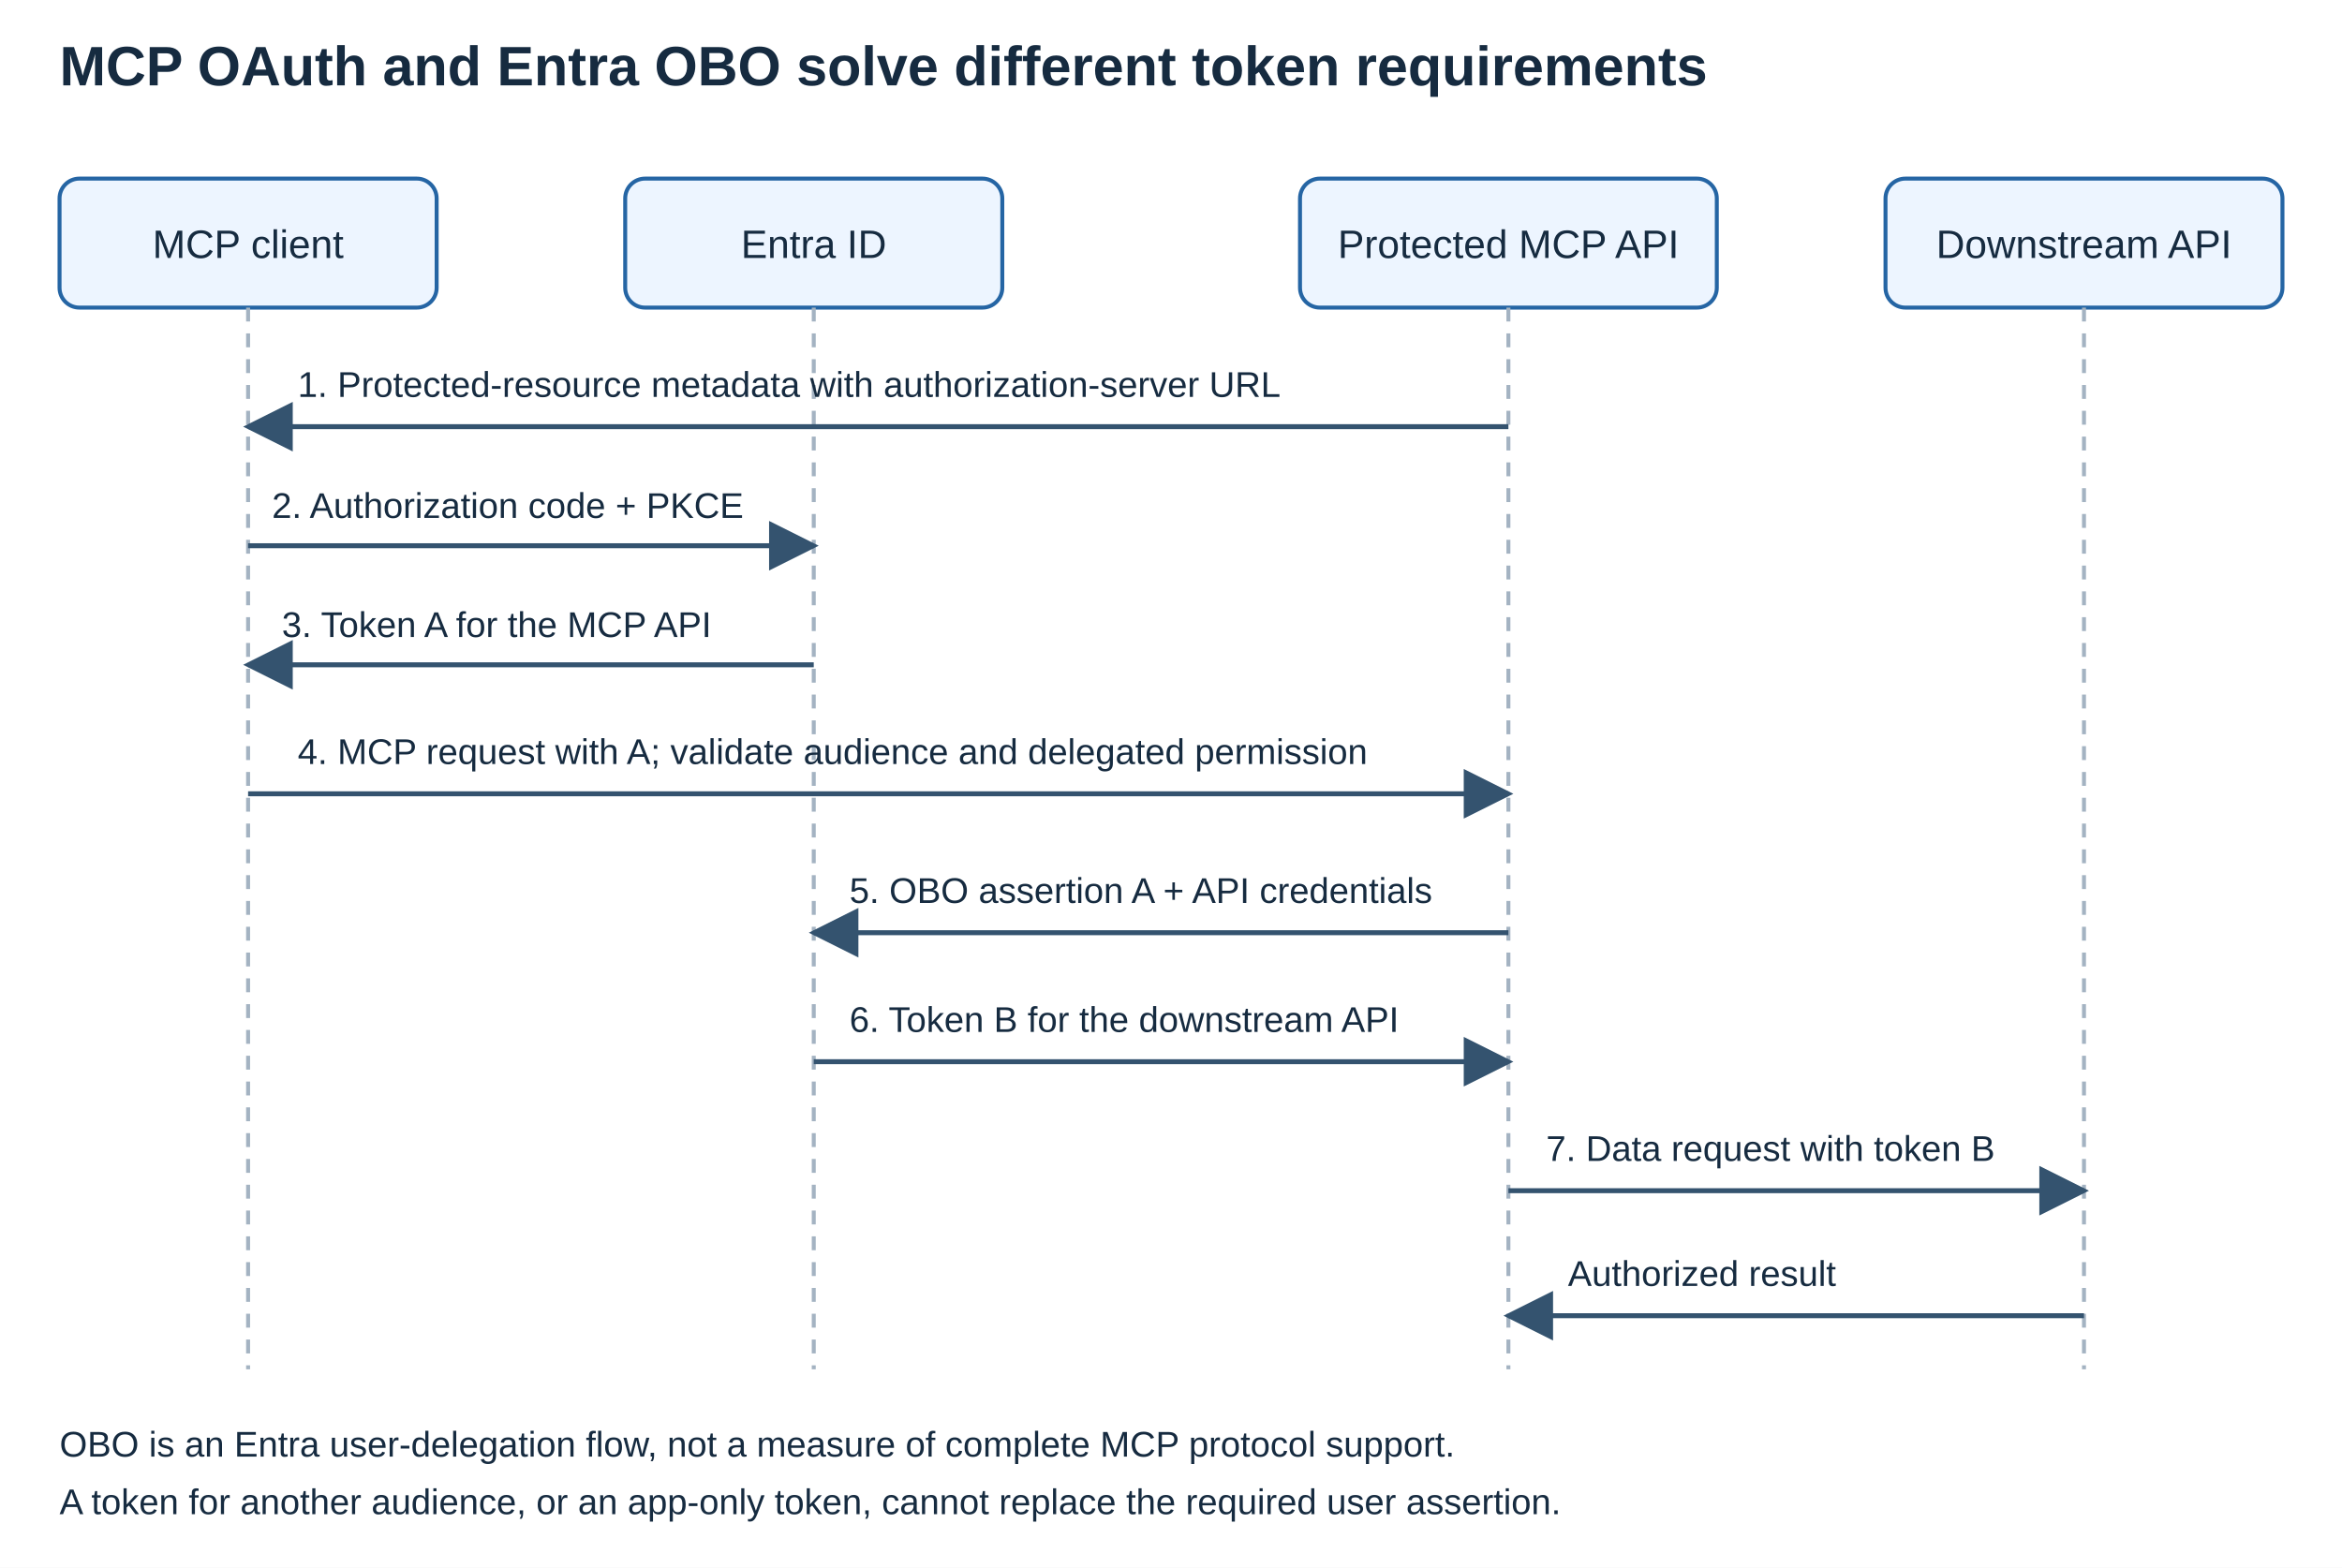
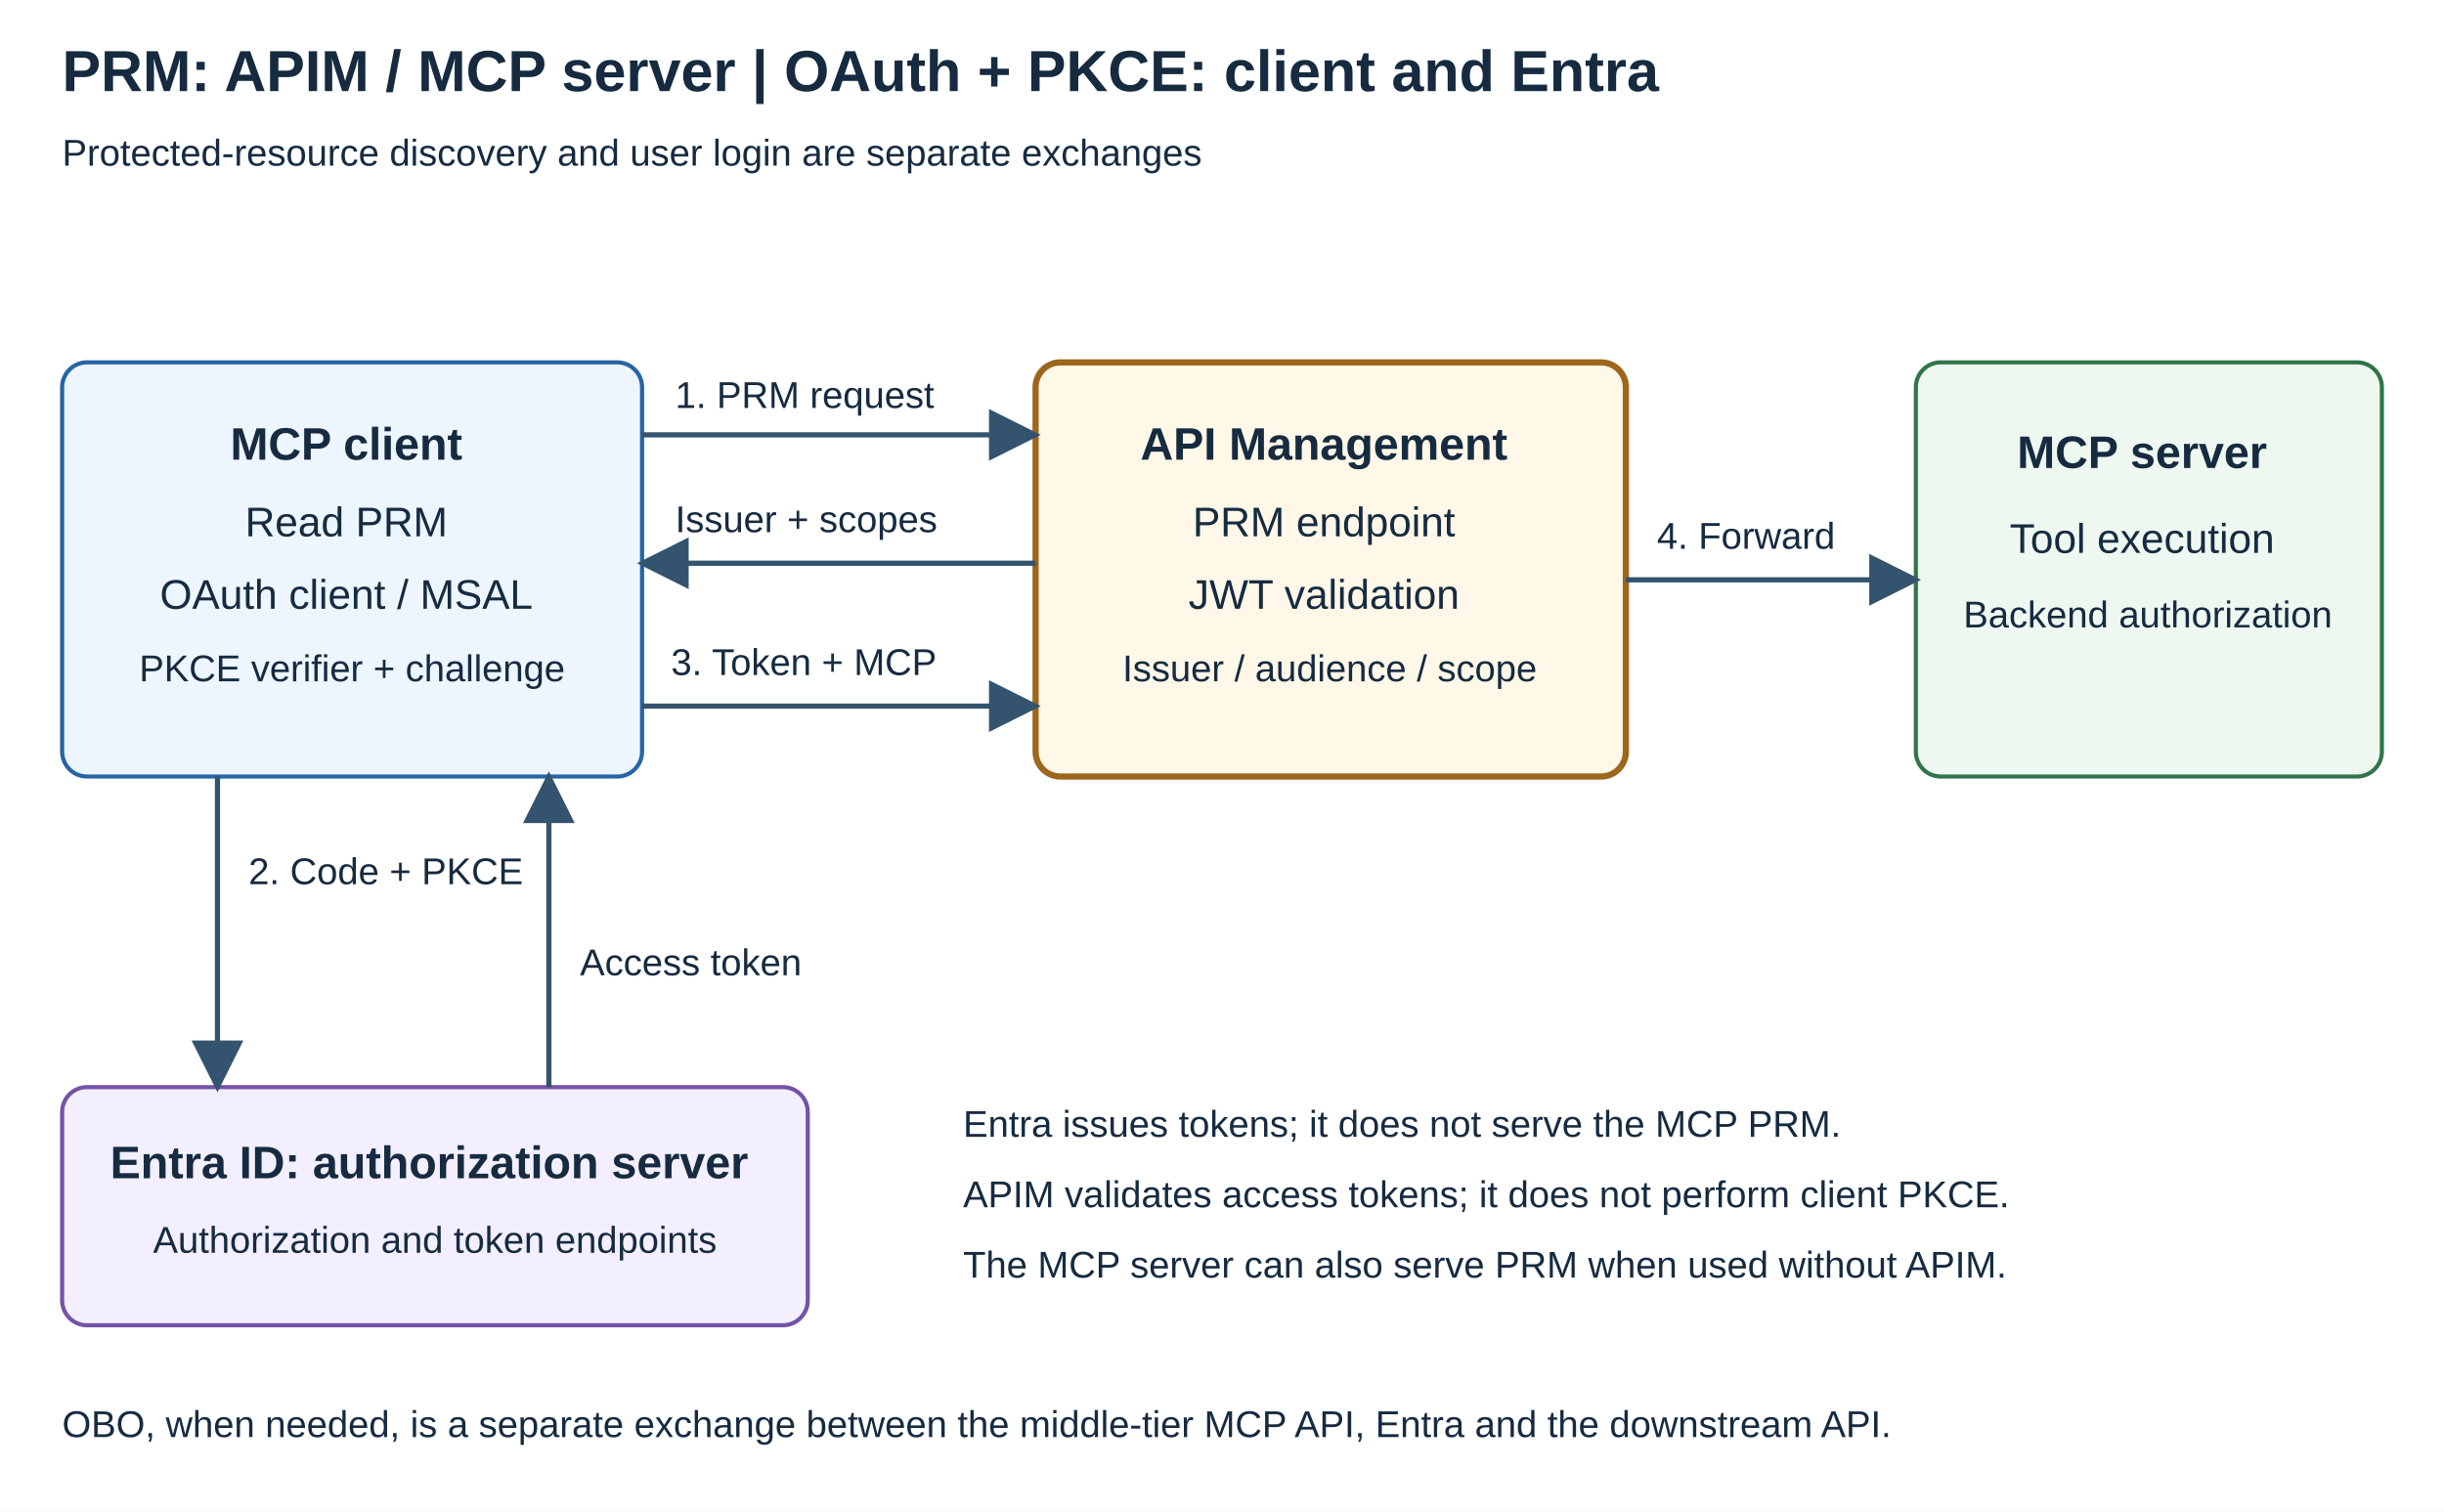
- <svg xmlns="http://www.w3.org/2000/svg" viewBox="0 0 1180 790" role="img" aria-labelledby="title desc">
+ <svg xmlns="http://www.w3.org/2000/svg" viewBox="0 0 1180 730" role="img" aria-labelledby="title desc">
  <defs>
    <marker id="arrow" markerWidth="10" markerHeight="10" refX="9" refY="5" orient="auto">
      <path d="M0 0L10 5L0 10Z" fill="#34536f" />
    </marker>
  </defs>
-   <style>text{font-family:Arial,sans-serif;font-size:20px;fill:#162b40}.title{font-size:28px;font-weight:700}.small{font-size:18px}.head{fill:#edf5ff;stroke:#2565a4;stroke-width:2}.life{stroke:#a4b3c2;stroke-width:2;stroke-dasharray:7 6}.flow{fill:none;stroke:#34536f;stroke-width:2.5;marker-end:url(#arrow)}</style>
-   <rect width="1180" height="790" fill="white" />
-   <text x="30" y="43" class="title">MCP OAuth and Entra OBO solve different token requirements</text>
-   <rect x="30" y="90" width="190" height="65" rx="10" class="head" />
-   <text x="125" y="130" text-anchor="middle">MCP client</text>
-   <rect x="315" y="90" width="190" height="65" rx="10" class="head" />
-   <text x="410" y="130" text-anchor="middle">Entra ID</text>
-   <rect x="655" y="90" width="210" height="65" rx="10" class="head" />
-   <text x="760" y="130" text-anchor="middle">Protected MCP API</text>
-   <rect x="950" y="90" width="200" height="65" rx="10" class="head" />
-   <text x="1050" y="130" text-anchor="middle">Downstream API</text>
-   <path d="M125 155V690M410 155V690M760 155V690M1050 155V690" class="life" />
-   <path d="M760 215H125" class="flow" />
-   <text x="150" y="200" class="small">1. Protected-resource metadata with authorization-server URL</text>
-   <path d="M125 275H410" class="flow" />
-   <text x="137" y="261" class="small">2. Authorization code + PKCE</text>
-   <path d="M410 335H125" class="flow" />
-   <text x="142" y="321" class="small">3. Token A for the MCP API</text>
-   <path d="M125 400H760" class="flow" />
-   <text x="150" y="385" class="small">4. MCP request with A; validate audience and delegated permission</text>
-   <path d="M760 470H410" class="flow" />
-   <text x="428" y="455" class="small">5. OBO assertion A + API credentials</text>
-   <path d="M410 535H760" class="flow" />
-   <text x="428" y="520" class="small">6. Token B for the downstream API</text>
-   <path d="M760 600H1050" class="flow" />
-   <text x="779" y="585" class="small">7. Data request with token B</text>
-   <path d="M1050 663H760" class="flow" />
-   <text x="790" y="648" class="small">Authorized result</text>
-   <text x="30" y="734" class="small">OBO is an Entra user-delegation flow, not a measure of complete MCP protocol support.</text>
-   <text x="30" y="763" class="small">A token for another audience, or an app-only token, cannot replace the required user assertion.</text>
+   <style>text{font-family:Arial,sans-serif;font-size:20px;fill:#162b40}.title{font-size:28px;font-weight:700}.label{font-size:22px;font-weight:700}.small{font-size:18px}.client{fill:#edf5ff;stroke:#2565a4;stroke-width:2}.gateway{fill:#fff7e7;stroke:#9c661c;stroke-width:3}.server{fill:#eef8f1;stroke:#327449;stroke-width:2}.identity{fill:#f3efff;stroke:#7453a6;stroke-width:2}.flow{fill:none;stroke:#34536f;stroke-width:2.5;marker-end:url(#arrow)}</style>
+   <rect width="1180" height="730" fill="white" />
+   <text x="30" y="44" class="title">PRM: APIM / MCP server | OAuth + PKCE: client and Entra</text>
+   <text x="30" y="80" class="small">Protected-resource discovery and user login are separate exchanges</text>
+   <rect x="30" y="175" width="280" height="200" rx="12" class="client" />
+   <text x="170" y="222" text-anchor="middle">
+     <tspan x="170" class="label">MCP client</tspan>
+     <tspan x="170" dy="37">Read PRM</tspan>
+     <tspan x="170" dy="35">OAuth client / MSAL</tspan>
+     <tspan x="170" dy="35" class="small">PKCE verifier + challenge</tspan>
+   </text>
+   <rect x="500" y="175" width="285" height="200" rx="12" class="gateway" />
+   <text x="642" y="222" text-anchor="middle">
+     <tspan x="642" class="label">API Management</tspan>
+     <tspan x="642" dy="37">PRM endpoint</tspan>
+     <tspan x="642" dy="35">JWT validation</tspan>
+     <tspan x="642" dy="35" class="small">Issuer / audience / scope</tspan>
+   </text>
+   <rect x="925" y="175" width="225" height="200" rx="12" class="server" />
+   <text x="1037" y="226" text-anchor="middle">
+     <tspan x="1037" class="label">MCP server</tspan>
+     <tspan x="1037" dy="41">Tool execution</tspan>
+     <tspan x="1037" dy="36" class="small">Backend authorization</tspan>
+   </text>
+   <path d="M310 210H500" class="flow" />
+   <text x="326" y="197" class="small">1. PRM request</text>
+   <path d="M500 272H310" class="flow" />
+   <text x="326" y="257" class="small">Issuer + scopes</text>
+   <path d="M310 341H500" class="flow" />
+   <text x="324" y="326" class="small">3. Token + MCP</text>
+   <path d="M785 280H925" class="flow" />
+   <text x="800" y="265" class="small">4. Forward</text>
+   <rect x="30" y="525" width="360" height="115" rx="12" class="identity" />
+   <text x="210" y="569" text-anchor="middle">
+     <tspan x="210" class="label">Entra ID: authorization server</tspan>
+     <tspan x="210" dy="36" class="small">Authorization and token endpoints</tspan>
+   </text>
+   <path d="M105 375V525" class="flow" />
+   <text x="120" y="427" class="small">
+     <tspan x="120">2. Code + PKCE</tspan>
+   </text>
+   <path d="M265 525V375" class="flow" />
+   <text x="280" y="471" class="small">Access token</text>
+   <text x="465" y="549" class="small">
+     <tspan x="465">Entra issues tokens; it does not serve the MCP PRM.</tspan>
+     <tspan x="465" dy="34">APIM validates access tokens; it does not perform client PKCE.</tspan>
+     <tspan x="465" dy="34">The MCP server can also serve PRM when used without APIM.</tspan>
+   </text>
+   <text x="30" y="694" class="small">OBO, when needed, is a separate exchange between the middle-tier MCP API, Entra and the downstream API.</text>
</svg>
